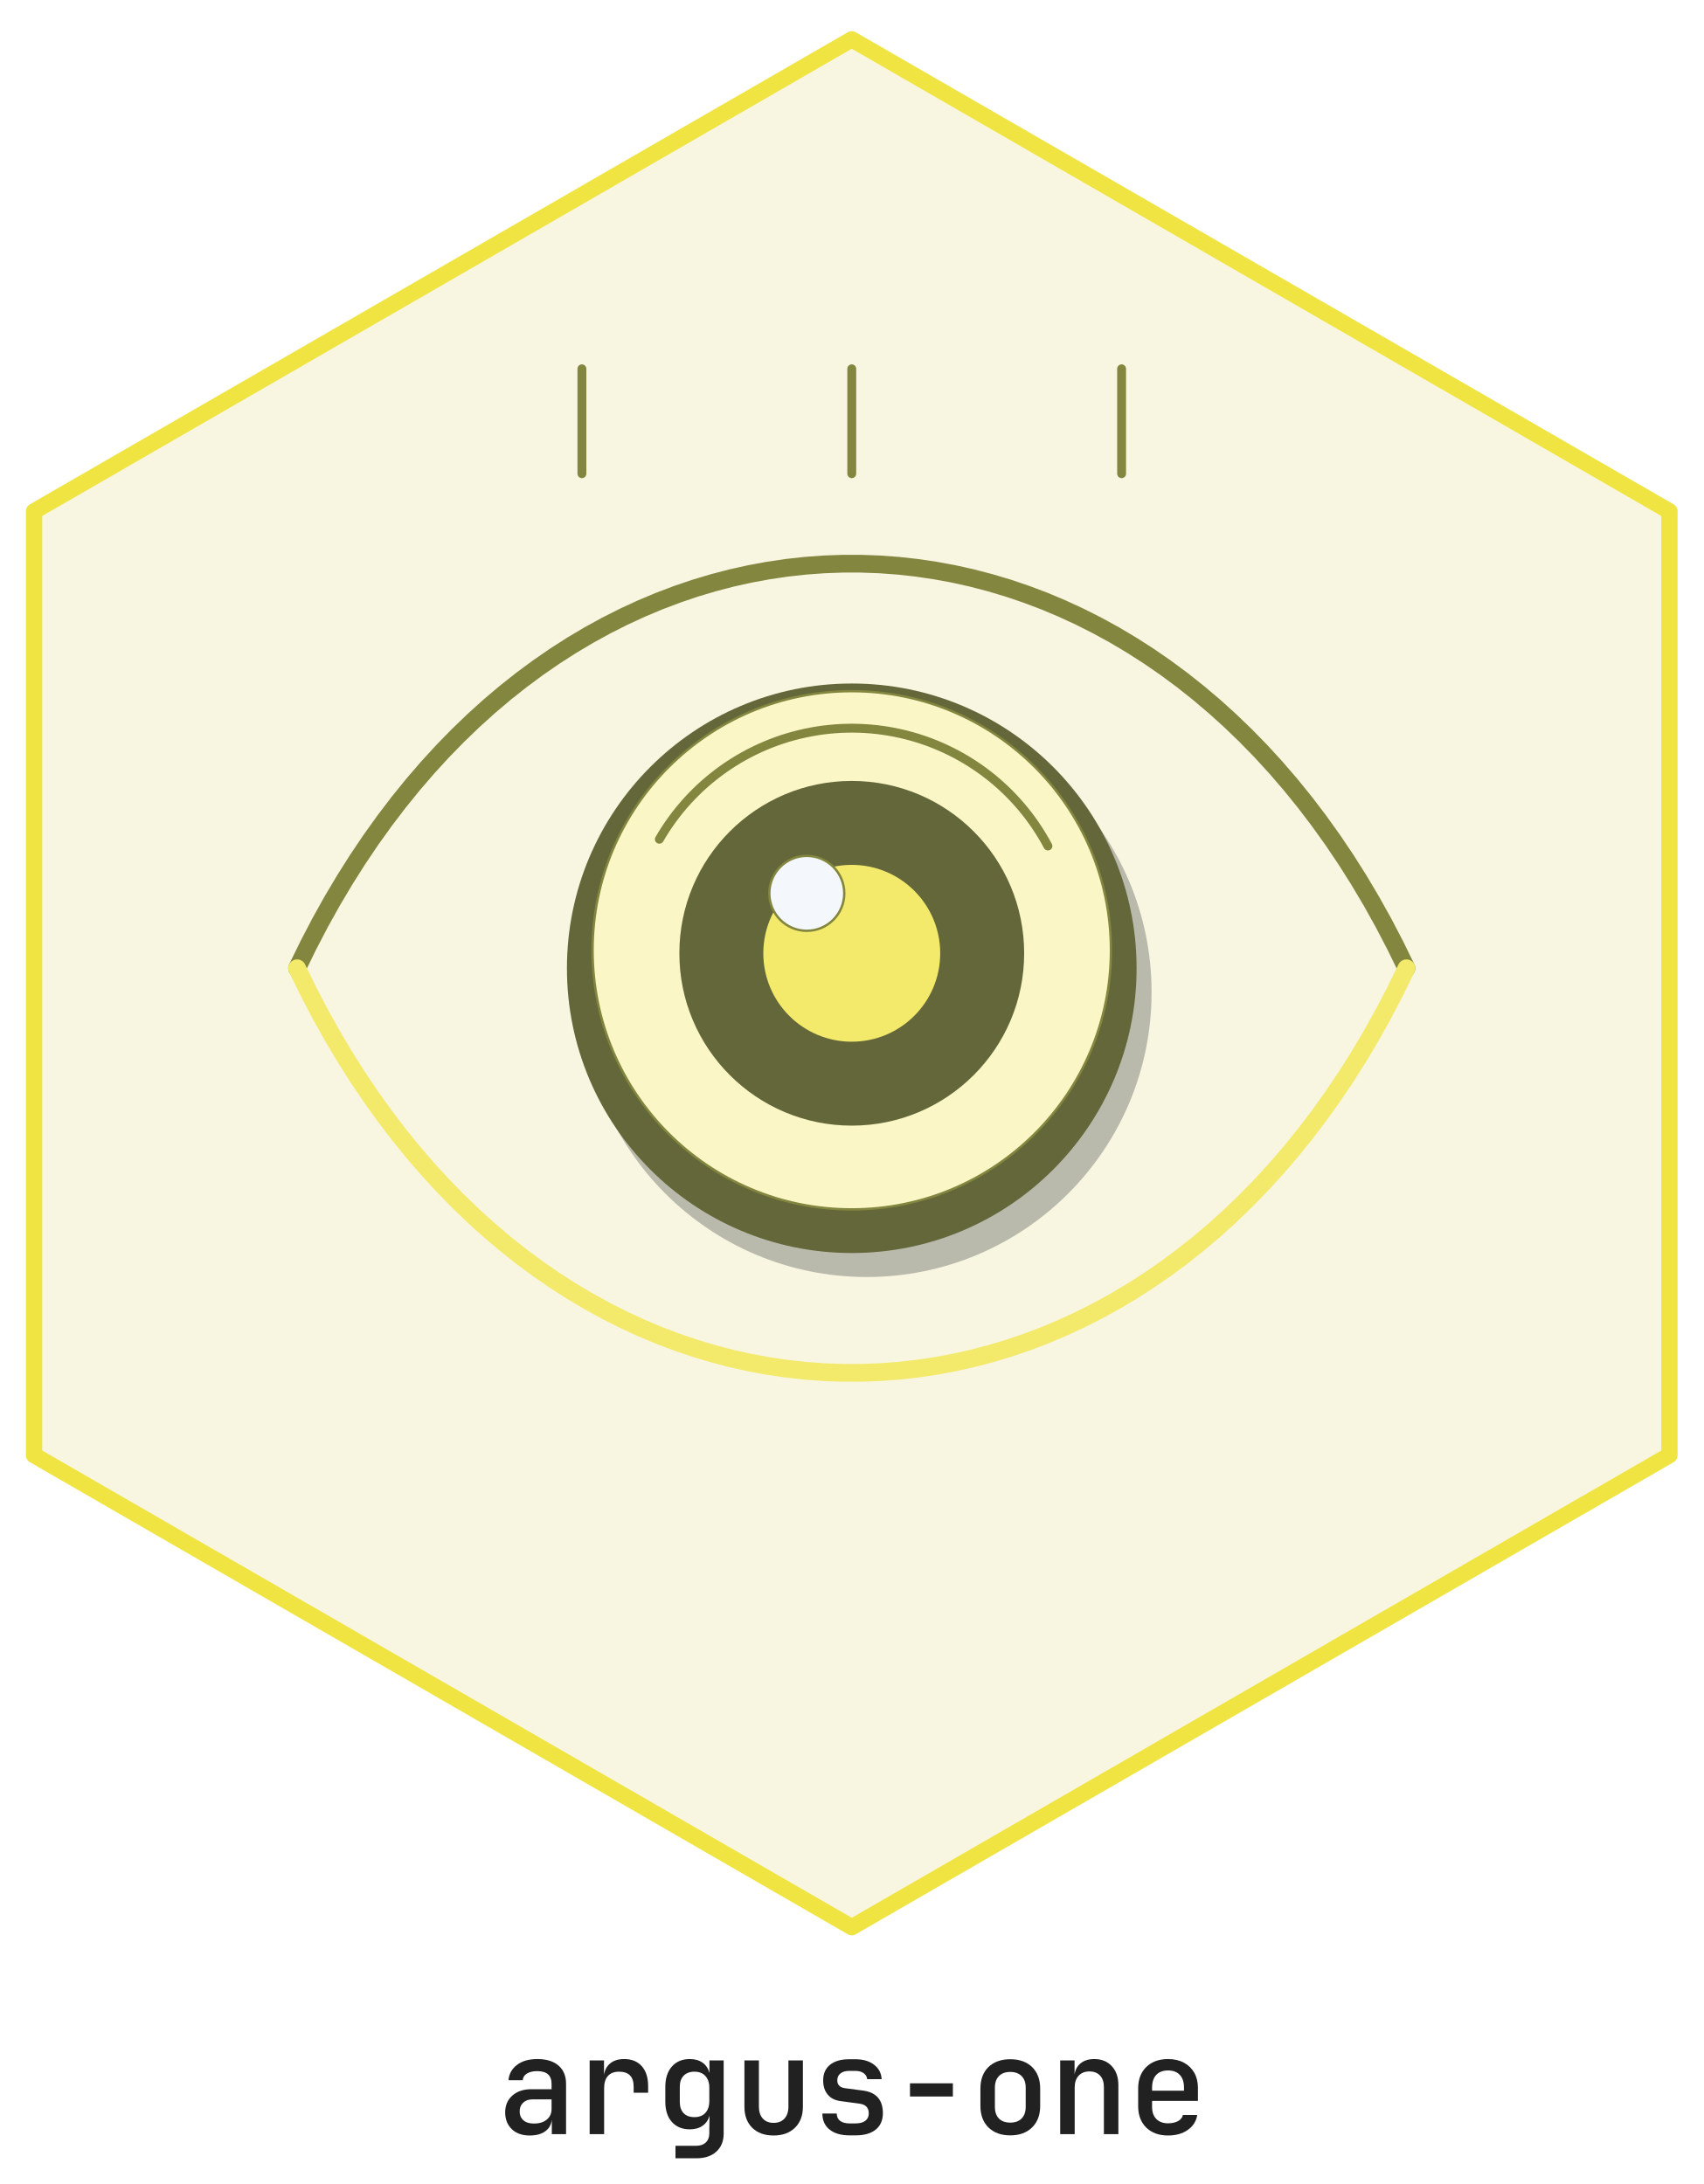
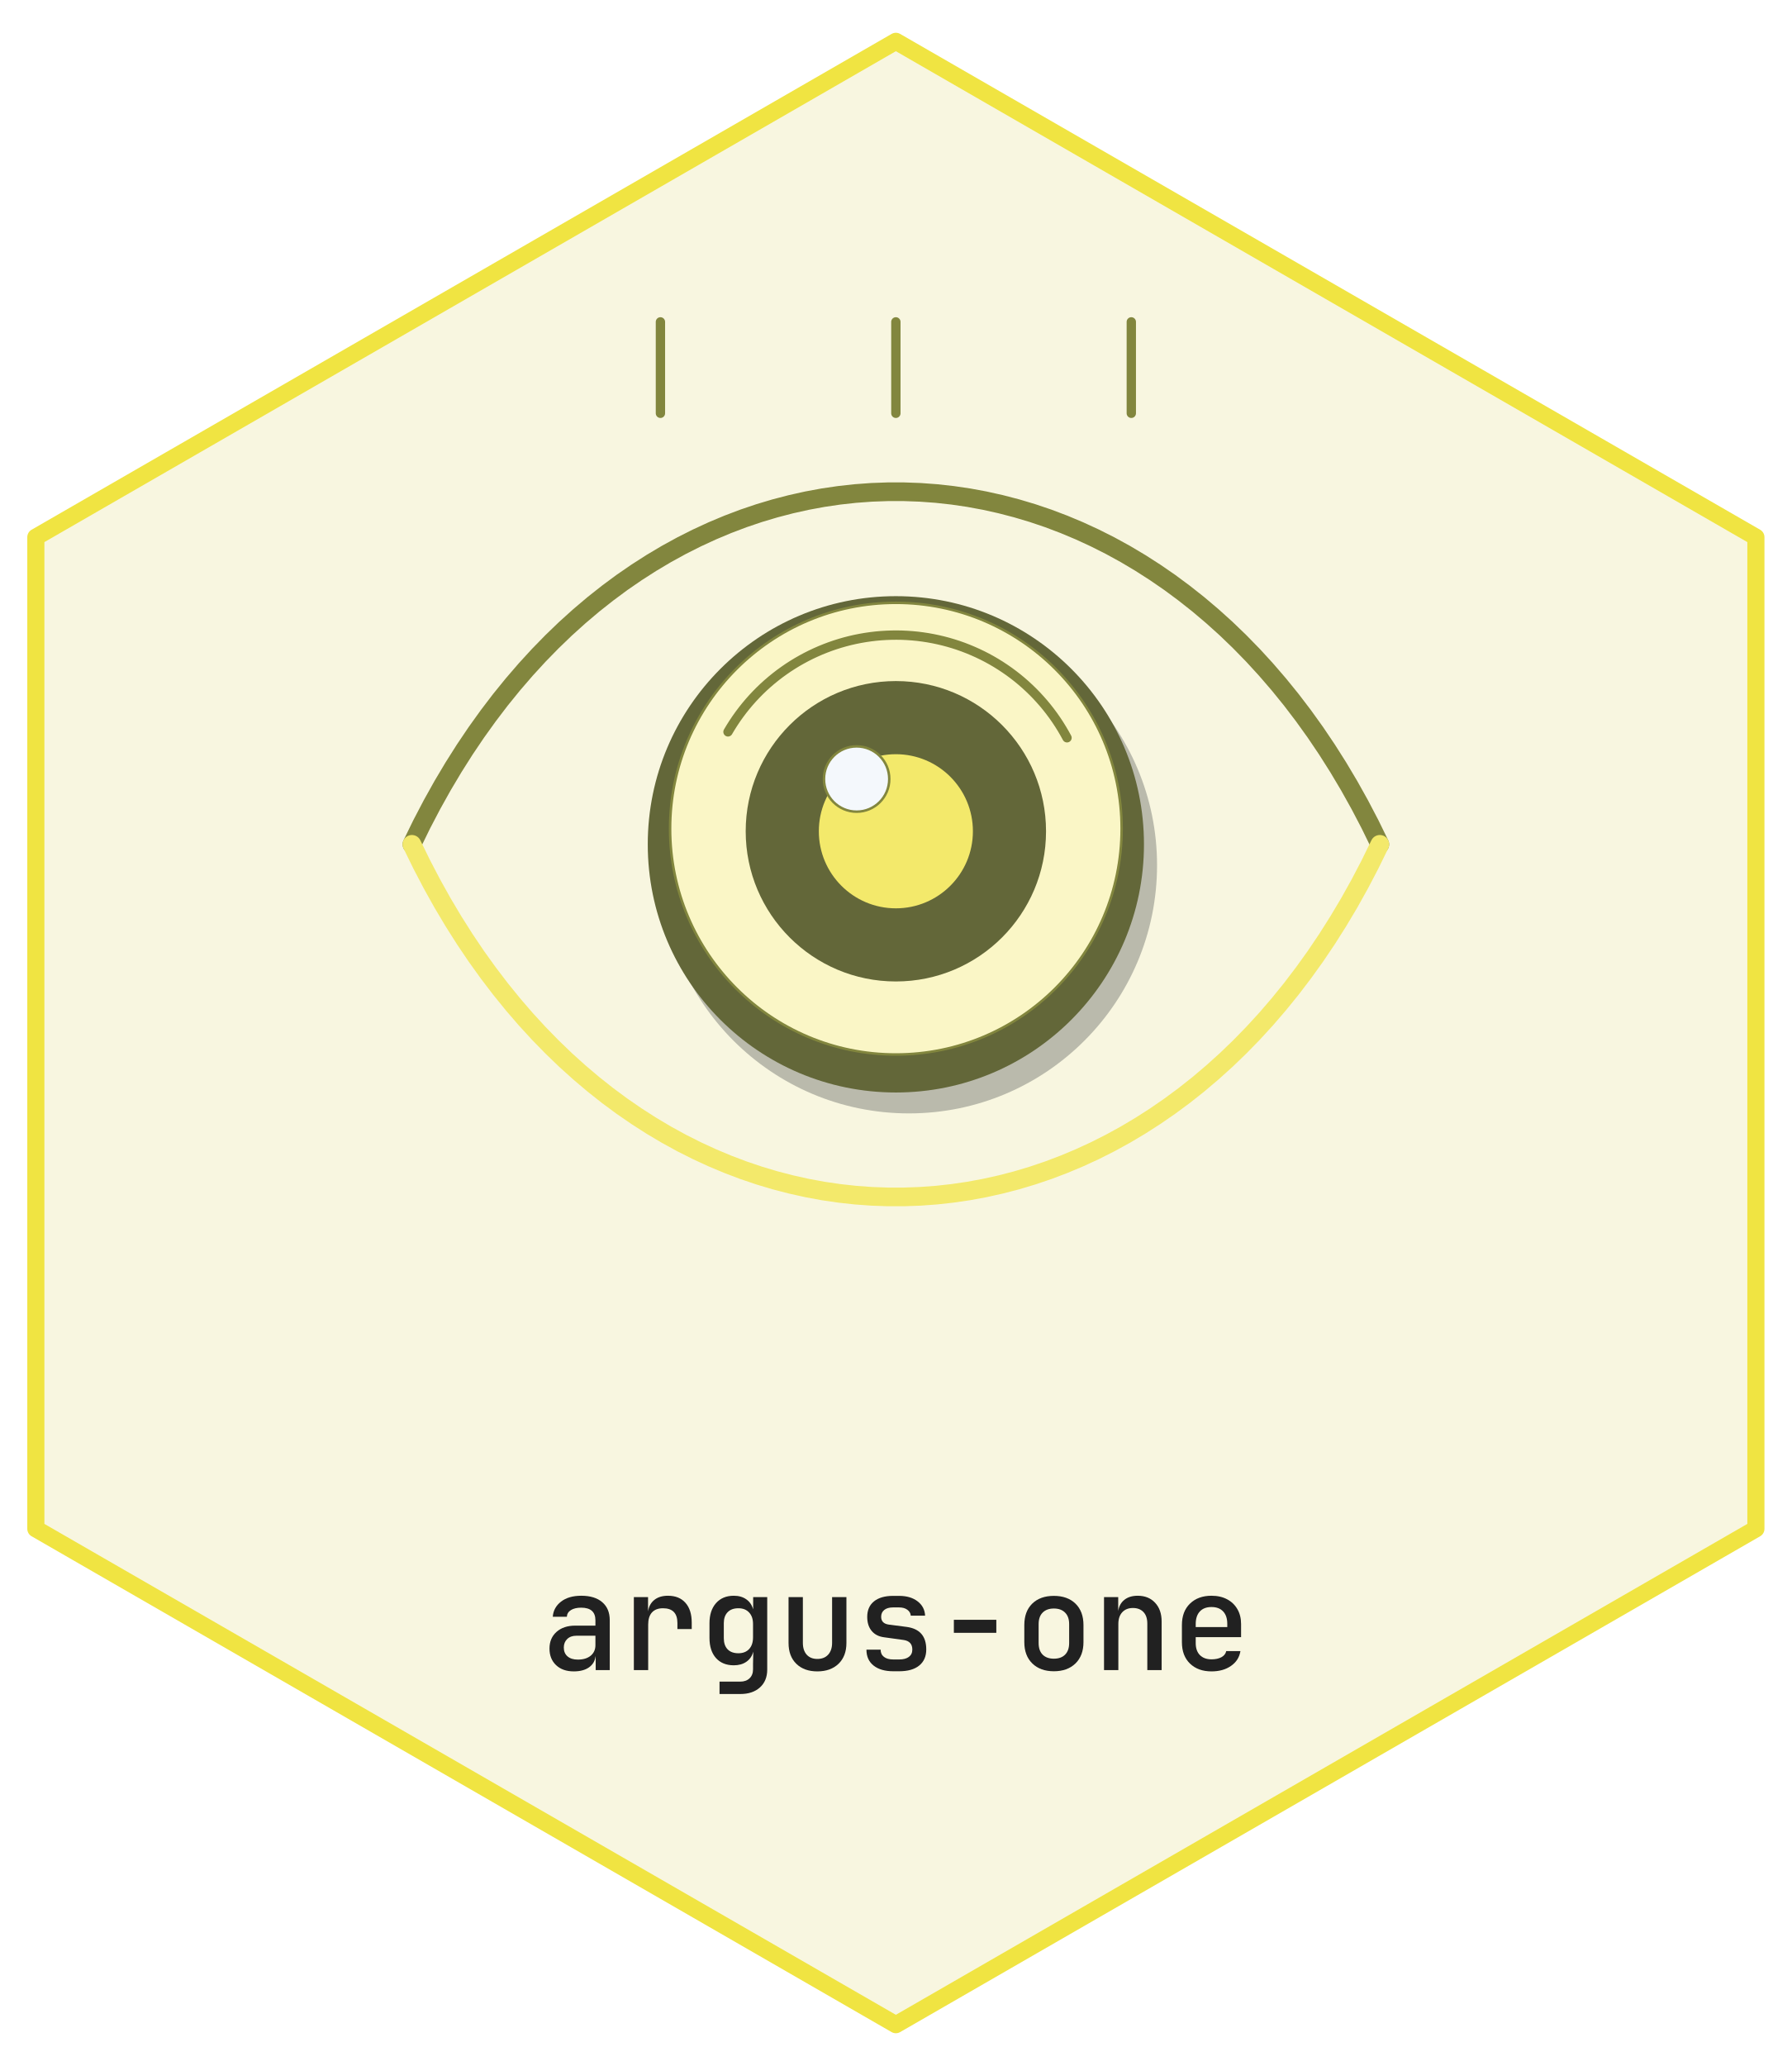
- <svg xmlns="http://www.w3.org/2000/svg" xmlns:xlink="http://www.w3.org/1999/xlink" width="432pt" height="554pt" viewBox="0 0 432 554">
+ <svg xmlns="http://www.w3.org/2000/svg" xmlns:xlink="http://www.w3.org/1999/xlink" width="432pt" height="498pt" viewBox="0 0 432 498">
  <defs>
    <g>
      <g id="glyph-0-0">
-         <path d="M 8.328 0.344 C 6.422 0.344 4.906 -0.191 3.781 -1.266 C 2.664 -2.348 2.109 -3.766 2.109 -5.516 C 2.109 -7.273 2.707 -8.691 3.906 -9.766 C 5.113 -10.848 6.711 -11.391 8.703 -11.391 L 13.875 -11.391 L 13.875 -12.75 C 13.875 -14.906 12.66 -15.984 10.234 -15.984 C 9.148 -15.984 8.273 -15.773 7.609 -15.359 C 6.953 -14.953 6.602 -14.391 6.562 -13.672 L 2.953 -13.672 C 3.066 -15.234 3.77 -16.52 5.062 -17.531 C 6.352 -18.539 8.086 -19.047 10.266 -19.047 C 12.578 -19.047 14.367 -18.492 15.641 -17.391 C 16.91 -16.285 17.547 -14.75 17.547 -12.781 L 17.547 0 L 13.938 0 L 13.938 -3.5 L 13.906 -3.5 C 13.75 -2.301 13.18 -1.359 12.203 -0.672 C 11.234 0.004 9.941 0.344 8.328 0.344 Z M 9.391 -2.688 C 10.766 -2.688 11.852 -3.02 12.656 -3.688 C 13.469 -4.352 13.875 -5.254 13.875 -6.391 L 13.875 -8.812 L 8.969 -8.812 C 8 -8.812 7.223 -8.523 6.641 -7.953 C 6.066 -7.391 5.781 -6.664 5.781 -5.781 C 5.781 -4.832 6.098 -4.078 6.734 -3.516 C 7.367 -2.961 8.254 -2.688 9.391 -2.688 Z M 9.391 -2.688 " />
+         <path d="M 7.844 0.312 C 6.051 0.312 4.625 -0.191 3.562 -1.203 C 2.508 -2.211 1.984 -3.539 1.984 -5.188 C 1.984 -6.852 2.547 -8.191 3.672 -9.203 C 4.805 -10.211 6.312 -10.719 8.188 -10.719 L 13.062 -10.719 L 13.062 -12 C 13.062 -14.031 11.914 -15.047 9.625 -15.047 C 8.602 -15.047 7.781 -14.852 7.156 -14.469 C 6.539 -14.082 6.211 -13.547 6.172 -12.859 L 2.781 -12.859 C 2.883 -14.336 3.547 -15.551 4.766 -16.5 C 5.984 -17.445 7.613 -17.922 9.656 -17.922 C 11.832 -17.922 13.52 -17.398 14.719 -16.359 C 15.914 -15.328 16.516 -13.883 16.516 -12.031 L 16.516 0 L 13.125 0 L 13.125 -3.297 L 13.094 -3.297 C 12.938 -2.16 12.398 -1.273 11.484 -0.641 C 10.566 -0.004 9.352 0.312 7.844 0.312 Z M 8.828 -2.531 C 10.129 -2.531 11.16 -2.844 11.922 -3.469 C 12.68 -4.102 13.062 -4.953 13.062 -6.016 L 13.062 -8.281 L 8.453 -8.281 C 7.535 -8.281 6.801 -8.016 6.25 -7.484 C 5.707 -6.953 5.438 -6.27 5.438 -5.438 C 5.438 -4.539 5.734 -3.832 6.328 -3.312 C 6.93 -2.789 7.766 -2.531 8.828 -2.531 Z M 8.828 -2.531 " />
      </g>
      <g id="glyph-0-1">
-         <path d="M 3.531 0 L 3.531 -18.703 L 7.172 -18.703 L 7.172 -15.031 C 7.359 -16.27 7.891 -17.25 8.766 -17.969 C 9.648 -18.688 10.82 -19.047 12.281 -19.047 C 14.195 -19.047 15.688 -18.441 16.75 -17.234 C 17.82 -16.035 18.359 -14.348 18.359 -12.172 L 18.359 -10.5 L 14.688 -10.5 L 14.688 -12.062 C 14.688 -14.582 13.453 -15.844 10.984 -15.844 C 9.754 -15.844 8.816 -15.484 8.172 -14.766 C 7.523 -14.055 7.203 -13.02 7.203 -11.656 L 7.203 0 Z M 3.531 0 " />
+         <path d="M 3.328 0 L 3.328 -17.594 L 6.75 -17.594 L 6.75 -14.141 C 6.926 -15.316 7.426 -16.238 8.25 -16.906 C 9.082 -17.582 10.18 -17.922 11.547 -17.922 C 13.359 -17.922 14.766 -17.352 15.766 -16.219 C 16.773 -15.094 17.281 -13.504 17.281 -11.453 L 17.281 -9.891 L 13.828 -9.891 L 13.828 -11.359 C 13.828 -13.723 12.664 -14.906 10.344 -14.906 C 9.188 -14.906 8.301 -14.566 7.688 -13.891 C 7.082 -13.223 6.781 -12.25 6.781 -10.969 L 6.781 0 Z M 3.328 0 " />
      </g>
      <g id="glyph-0-2">
-         <path d="M 5.297 6.125 L 5.297 2.953 L 10.578 2.953 C 11.598 2.953 12.398 2.672 12.984 2.109 C 13.578 1.547 13.875 0.773 13.875 -0.203 L 13.875 -1.594 L 13.938 -4.719 C 13.645 -3.613 13.062 -2.754 12.188 -2.141 C 11.312 -1.523 10.227 -1.219 8.938 -1.219 C 7.008 -1.219 5.488 -1.844 4.375 -3.094 C 3.27 -4.344 2.719 -6.055 2.719 -8.234 L 2.719 -12 C 2.719 -14.156 3.27 -15.867 4.375 -17.141 C 5.488 -18.41 7.008 -19.047 8.938 -19.047 C 10.227 -19.047 11.305 -18.738 12.172 -18.125 C 13.035 -17.508 13.613 -16.645 13.906 -15.531 L 13.906 -18.703 L 17.516 -18.703 L 17.516 -0.141 C 17.516 1.785 16.895 3.312 15.656 4.438 C 14.414 5.562 12.734 6.125 10.609 6.125 Z M 10.125 -4.312 C 11.281 -4.312 12.191 -4.664 12.859 -5.375 C 13.535 -6.094 13.875 -7.098 13.875 -8.391 L 13.875 -11.797 C 13.875 -13.066 13.535 -14.055 12.859 -14.766 C 12.191 -15.484 11.281 -15.844 10.125 -15.844 C 8.926 -15.844 8.004 -15.5 7.359 -14.812 C 6.711 -14.133 6.391 -13.207 6.391 -12.031 L 6.391 -8.156 C 6.391 -6.957 6.711 -6.016 7.359 -5.328 C 8.004 -4.648 8.926 -4.312 10.125 -4.312 Z M 10.125 -4.312 " />
+         <path d="M 4.984 5.766 L 4.984 2.781 L 9.953 2.781 C 10.91 2.781 11.664 2.516 12.219 1.984 C 12.781 1.453 13.062 0.727 13.062 -0.188 L 13.062 -1.5 L 13.125 -4.453 C 12.844 -3.398 12.289 -2.586 11.469 -2.016 C 10.645 -1.441 9.629 -1.156 8.422 -1.156 C 6.609 -1.156 5.176 -1.738 4.125 -2.906 C 3.082 -4.082 2.562 -5.695 2.562 -7.75 L 2.562 -11.297 C 2.562 -13.328 3.082 -14.938 4.125 -16.125 C 5.176 -17.32 6.609 -17.922 8.422 -17.922 C 9.629 -17.922 10.641 -17.629 11.453 -17.047 C 12.266 -16.473 12.812 -15.664 13.094 -14.625 L 13.094 -17.594 L 16.484 -17.594 L 16.484 -0.125 C 16.484 1.688 15.898 3.117 14.734 4.172 C 13.566 5.234 11.984 5.766 9.984 5.766 Z M 9.531 -4.062 C 10.625 -4.062 11.484 -4.395 12.109 -5.062 C 12.742 -5.738 13.062 -6.688 13.062 -7.906 L 13.062 -11.109 C 13.062 -12.297 12.742 -13.223 12.109 -13.891 C 11.484 -14.566 10.625 -14.906 9.531 -14.906 C 8.406 -14.906 7.535 -14.582 6.922 -13.938 C 6.316 -13.301 6.016 -12.43 6.016 -11.328 L 6.016 -7.688 C 6.016 -6.551 6.316 -5.66 6.922 -5.016 C 7.535 -4.379 8.406 -4.062 9.531 -4.062 Z M 9.531 -4.062 " />
      </g>
      <g id="glyph-0-3">
-         <path d="M 10.172 0.344 C 7.898 0.344 6.098 -0.305 4.766 -1.609 C 3.441 -2.91 2.781 -4.688 2.781 -6.938 L 2.781 -18.703 L 6.453 -18.703 L 6.453 -6.969 C 6.453 -5.695 6.781 -4.691 7.438 -3.953 C 8.102 -3.223 9.016 -2.859 10.172 -2.859 C 11.348 -2.859 12.27 -3.223 12.938 -3.953 C 13.602 -4.691 13.938 -5.695 13.938 -6.969 L 13.938 -18.703 L 17.609 -18.703 L 17.609 -6.938 C 17.609 -4.688 16.93 -2.91 15.578 -1.609 C 14.234 -0.305 12.43 0.344 10.172 0.344 Z M 10.172 0.344 " />
+         <path d="M 9.562 0.312 C 7.438 0.312 5.75 -0.297 4.5 -1.516 C 3.25 -2.742 2.625 -4.414 2.625 -6.531 L 2.625 -17.594 L 6.078 -17.594 L 6.078 -6.562 C 6.078 -5.363 6.383 -4.414 7 -3.719 C 7.625 -3.031 8.477 -2.688 9.562 -2.688 C 10.676 -2.688 11.547 -3.031 12.172 -3.719 C 12.805 -4.414 13.125 -5.363 13.125 -6.562 L 13.125 -17.594 L 16.578 -17.594 L 16.578 -6.531 C 16.578 -4.414 15.941 -2.742 14.672 -1.516 C 13.398 -0.297 11.695 0.312 9.562 0.312 Z M 9.562 0.312 " />
      </g>
      <g id="glyph-0-4">
-         <path d="M 9.453 0.312 C 7.297 0.312 5.602 -0.176 4.375 -1.156 C 3.156 -2.133 2.547 -3.492 2.547 -5.234 L 6.188 -5.234 C 6.188 -4.441 6.469 -3.82 7.031 -3.375 C 7.602 -2.938 8.41 -2.719 9.453 -2.719 L 10.953 -2.719 C 12.016 -2.719 12.836 -2.938 13.422 -3.375 C 14.016 -3.82 14.312 -4.453 14.312 -5.266 C 14.312 -6.691 13.551 -7.508 12.031 -7.719 L 7.109 -8.391 C 5.723 -8.578 4.648 -9.129 3.891 -10.047 C 3.129 -10.961 2.75 -12.16 2.75 -13.641 C 2.75 -15.336 3.328 -16.656 4.484 -17.594 C 5.641 -18.531 7.273 -19 9.391 -19 L 10.906 -19 C 12.863 -19 14.445 -18.535 15.656 -17.609 C 16.863 -16.68 17.504 -15.457 17.578 -13.938 L 13.906 -13.938 C 13.863 -14.551 13.57 -15.055 13.031 -15.453 C 12.5 -15.848 11.789 -16.047 10.906 -16.047 L 9.391 -16.047 C 8.41 -16.047 7.656 -15.828 7.125 -15.391 C 6.594 -14.961 6.328 -14.391 6.328 -13.672 C 6.328 -12.516 6.973 -11.844 8.266 -11.656 L 12.891 -11.047 C 16.223 -10.598 17.891 -8.68 17.891 -5.297 C 17.891 -3.516 17.285 -2.133 16.078 -1.156 C 14.879 -0.176 13.172 0.312 10.953 0.312 Z M 9.453 0.312 " />
+         <path d="M 8.891 0.281 C 6.867 0.281 5.281 -0.176 4.125 -1.094 C 2.977 -2.008 2.406 -3.285 2.406 -4.922 L 5.828 -4.922 C 5.828 -4.18 6.094 -3.602 6.625 -3.188 C 7.156 -2.77 7.91 -2.562 8.891 -2.562 L 10.297 -2.562 C 11.305 -2.562 12.086 -2.77 12.641 -3.188 C 13.191 -3.602 13.469 -4.191 13.469 -4.953 C 13.469 -6.297 12.754 -7.066 11.328 -7.266 L 6.688 -7.906 C 5.383 -8.07 4.375 -8.586 3.656 -9.453 C 2.945 -10.316 2.594 -11.441 2.594 -12.828 C 2.594 -14.43 3.133 -15.676 4.219 -16.562 C 5.312 -17.445 6.848 -17.891 8.828 -17.891 L 10.266 -17.891 C 12.109 -17.891 13.598 -17.453 14.734 -16.578 C 15.879 -15.703 16.484 -14.551 16.547 -13.125 L 13.094 -13.125 C 13.051 -13.695 12.773 -14.172 12.266 -14.547 C 11.766 -14.922 11.098 -15.109 10.266 -15.109 L 8.828 -15.109 C 7.91 -15.109 7.203 -14.906 6.703 -14.5 C 6.203 -14.094 5.953 -13.547 5.953 -12.859 C 5.953 -11.773 6.562 -11.145 7.781 -10.969 L 12.125 -10.406 C 15.258 -9.977 16.828 -8.172 16.828 -4.984 C 16.828 -3.305 16.258 -2.008 15.125 -1.094 C 14 -0.176 12.391 0.281 10.297 0.281 Z M 8.891 0.281 " />
      </g>
      <g id="glyph-0-5">
-         <path d="M 4.766 -9.547 L 4.766 -12.891 L 15.641 -12.891 L 15.641 -9.547 Z M 4.766 -9.547 " />
+         <path d="M 4.484 -8.984 L 4.484 -12.125 L 14.719 -12.125 L 14.719 -8.984 Z M 4.484 -8.984 " />
      </g>
      <g id="glyph-0-6">
-         <path d="M 10.203 0.312 C 7.891 0.312 6.047 -0.352 4.672 -1.688 C 3.305 -3.031 2.625 -4.859 2.625 -7.172 L 2.625 -11.531 C 2.625 -13.863 3.301 -15.691 4.656 -17.016 C 6.02 -18.336 7.867 -19 10.203 -19 C 12.535 -19 14.379 -18.336 15.734 -17.016 C 17.098 -15.691 17.781 -13.863 17.781 -11.531 L 17.781 -7.172 C 17.781 -4.859 17.094 -3.031 15.719 -1.688 C 14.352 -0.352 12.516 0.312 10.203 0.312 Z M 10.203 -2.922 C 11.422 -2.922 12.375 -3.266 13.062 -3.953 C 13.758 -4.648 14.109 -5.645 14.109 -6.938 L 14.109 -11.766 C 14.109 -13.055 13.758 -14.047 13.062 -14.734 C 12.375 -15.43 11.422 -15.781 10.203 -15.781 C 8.973 -15.781 8.016 -15.43 7.328 -14.734 C 6.641 -14.047 6.297 -13.055 6.297 -11.766 L 6.297 -6.938 C 6.297 -5.645 6.641 -4.648 7.328 -3.953 C 8.016 -3.266 8.973 -2.922 10.203 -2.922 Z M 10.203 -2.922 " />
+         <path d="M 9.594 0.281 C 7.426 0.281 5.695 -0.344 4.406 -1.594 C 3.113 -2.852 2.469 -4.57 2.469 -6.75 L 2.469 -10.844 C 2.469 -13.039 3.102 -14.766 4.375 -16.016 C 5.656 -17.266 7.395 -17.891 9.594 -17.891 C 11.789 -17.891 13.531 -17.266 14.812 -16.016 C 16.094 -14.766 16.734 -13.039 16.734 -10.844 L 16.734 -6.75 C 16.734 -4.57 16.086 -2.852 14.797 -1.594 C 13.504 -0.344 11.77 0.281 9.594 0.281 Z M 9.594 -2.75 C 10.75 -2.75 11.648 -3.07 12.297 -3.719 C 12.953 -4.375 13.281 -5.312 13.281 -6.531 L 13.281 -11.078 C 13.281 -12.285 12.953 -13.211 12.297 -13.859 C 11.648 -14.516 10.75 -14.844 9.594 -14.844 C 8.445 -14.844 7.547 -14.516 6.891 -13.859 C 6.242 -13.211 5.922 -12.285 5.922 -11.078 L 5.922 -6.531 C 5.922 -5.312 6.242 -4.375 6.891 -3.719 C 7.547 -3.07 8.445 -2.75 9.594 -2.75 Z M 9.594 -2.75 " />
      </g>
      <g id="glyph-0-7">
-         <path d="M 2.859 0 L 2.859 -18.703 L 6.5 -18.703 L 6.5 -15.125 C 6.676 -16.352 7.203 -17.312 8.078 -18 C 8.953 -18.695 10.086 -19.047 11.484 -19.047 C 13.348 -19.047 14.832 -18.445 15.938 -17.25 C 17.051 -16.062 17.609 -14.457 17.609 -12.438 L 17.609 0 L 13.938 0 L 13.938 -11.906 C 13.938 -13.195 13.609 -14.188 12.953 -14.875 C 12.297 -15.562 11.398 -15.906 10.266 -15.906 C 9.109 -15.906 8.195 -15.539 7.531 -14.812 C 6.863 -14.094 6.531 -13.086 6.531 -11.797 L 6.531 0 Z M 2.859 0 " />
+         <path d="M 2.688 0 L 2.688 -17.594 L 6.109 -17.594 L 6.109 -14.234 C 6.285 -15.391 6.781 -16.289 7.594 -16.938 C 8.414 -17.594 9.488 -17.922 10.812 -17.922 C 12.562 -17.922 13.957 -17.359 15 -16.234 C 16.051 -15.117 16.578 -13.613 16.578 -11.719 L 16.578 0 L 13.125 0 L 13.125 -11.203 C 13.125 -12.422 12.812 -13.352 12.188 -14 C 11.57 -14.645 10.727 -14.969 9.656 -14.969 C 8.57 -14.969 7.711 -14.625 7.078 -13.938 C 6.453 -13.258 6.141 -12.316 6.141 -11.109 L 6.141 0 Z M 2.688 0 " />
      </g>
      <g id="glyph-0-8">
-         <path d="M 10.203 0.344 C 7.91 0.344 6.07 -0.32 4.688 -1.656 C 3.312 -3 2.625 -4.828 2.625 -7.141 L 2.625 -11.562 C 2.625 -13.875 3.312 -15.695 4.688 -17.031 C 6.07 -18.375 7.91 -19.047 10.203 -19.047 C 11.742 -19.047 13.078 -18.742 14.203 -18.141 C 15.336 -17.535 16.219 -16.688 16.844 -15.594 C 17.469 -14.508 17.781 -13.242 17.781 -11.797 L 17.781 -8.438 L 6.156 -8.438 L 6.156 -6.906 C 6.156 -5.594 6.516 -4.57 7.234 -3.844 C 7.961 -3.113 8.953 -2.75 10.203 -2.75 C 11.223 -2.75 12.07 -2.938 12.75 -3.312 C 13.426 -3.688 13.832 -4.203 13.969 -4.859 L 17.609 -4.859 C 17.359 -3.273 16.555 -2.008 15.203 -1.062 C 13.859 -0.125 12.191 0.344 10.203 0.344 Z M 6.156 -11.797 L 6.156 -11.016 L 14.25 -11.016 L 14.25 -11.828 C 14.25 -13.211 13.895 -14.281 13.188 -15.031 C 12.488 -15.781 11.492 -16.156 10.203 -16.156 C 8.91 -16.156 7.91 -15.773 7.203 -15.016 C 6.504 -14.254 6.156 -13.18 6.156 -11.797 Z M 6.156 -11.797 " />
+         <path d="M 9.594 0.312 C 7.445 0.312 5.723 -0.312 4.422 -1.562 C 3.117 -2.82 2.469 -4.539 2.469 -6.719 L 2.469 -10.875 C 2.469 -13.051 3.117 -14.77 4.422 -16.031 C 5.723 -17.289 7.445 -17.922 9.594 -17.922 C 11.051 -17.922 12.312 -17.633 13.375 -17.062 C 14.438 -16.5 15.258 -15.707 15.844 -14.688 C 16.438 -13.664 16.734 -12.473 16.734 -11.109 L 16.734 -7.938 L 5.797 -7.938 L 5.797 -6.5 C 5.797 -5.258 6.133 -4.297 6.812 -3.609 C 7.5 -2.93 8.426 -2.594 9.594 -2.594 C 10.562 -2.594 11.363 -2.766 12 -3.109 C 12.633 -3.461 13.02 -3.953 13.156 -4.578 L 16.578 -4.578 C 16.336 -3.086 15.582 -1.898 14.312 -1.016 C 13.051 -0.129 11.477 0.312 9.594 0.312 Z M 5.797 -11.109 L 5.797 -10.375 L 13.406 -10.375 L 13.406 -11.141 C 13.406 -12.441 13.07 -13.441 12.406 -14.141 C 11.75 -14.848 10.812 -15.203 9.594 -15.203 C 8.383 -15.203 7.445 -14.844 6.781 -14.125 C 6.125 -13.414 5.797 -12.41 5.797 -11.109 Z M 5.797 -11.109 " />
      </g>
    </g>
  </defs>
-   <path fill-rule="nonzero" fill="rgb(97.255%, 96.471%, 87.843%)" fill-opacity="1" stroke-width="4.125" stroke-linecap="round" stroke-linejoin="round" stroke="rgb(94.118%, 89.412%, 25.882%)" stroke-opacity="1" stroke-miterlimit="10" d="M 216 9.977 L 423.359 129.695 L 423.359 369.133 L 216 488.855 L 8.641 369.133 L 8.641 129.695 Z M 216 9.977 " />
-   <path fill="none" stroke-width="4.5" stroke-linecap="round" stroke-linejoin="round" stroke="rgb(50.98%, 52.549%, 24.314%)" stroke-opacity="1" stroke-miterlimit="10" d="M 75.34 245.613 L 78.207 239.75 L 81.176 234.059 L 84.25 228.539 L 87.43 223.191 L 90.699 218.02 L 94.07 213.016 L 97.527 208.188 L 101.074 203.531 L 104.703 199.047 L 108.418 194.734 L 112.207 190.594 L 116.074 186.629 L 120.012 182.832 L 124.016 179.211 L 128.09 175.762 L 132.223 172.484 L 136.418 169.379 L 140.664 166.449 L 144.969 163.688 L 149.316 161.102 L 153.715 158.688 L 158.156 156.445 L 162.637 154.375 L 167.152 152.477 L 171.703 150.754 L 176.285 149.199 L 180.895 147.82 L 185.527 146.613 L 190.18 145.578 L 194.852 144.719 L 199.535 144.027 L 204.23 143.508 L 208.938 143.164 L 213.645 142.992 L 218.355 142.992 L 223.062 143.164 L 227.77 143.508 L 232.465 144.027 L 237.148 144.719 L 241.82 145.578 L 246.473 146.613 L 251.105 147.82 L 255.715 149.199 L 260.297 150.754 L 264.848 152.477 L 269.363 154.375 L 273.844 156.445 L 278.285 158.688 L 282.684 161.102 L 287.031 163.688 L 291.336 166.449 L 295.582 169.379 L 299.777 172.484 L 303.91 175.762 L 307.984 179.211 L 311.988 182.832 L 315.926 186.629 L 319.793 190.594 L 323.582 194.734 L 327.297 199.047 L 330.926 203.531 L 334.473 208.188 L 337.93 213.016 L 341.301 218.02 L 344.57 223.191 L 347.75 228.539 L 350.824 234.059 L 353.793 239.75 L 356.66 245.613 " />
-   <path fill="none" stroke-width="4.5" stroke-linecap="round" stroke-linejoin="round" stroke="rgb(95.294%, 91.373%, 41.961%)" stroke-opacity="1" stroke-miterlimit="10" d="M 75.34 245.613 L 78.207 251.477 L 81.176 257.168 L 84.25 262.688 L 87.43 268.035 L 90.699 273.211 L 94.07 278.211 L 97.527 283.039 L 101.074 287.695 L 104.703 292.18 L 108.418 296.492 L 112.207 300.633 L 116.074 304.598 L 120.012 308.395 L 124.016 312.016 L 128.09 315.465 L 132.223 318.742 L 136.418 321.848 L 140.664 324.777 L 144.969 327.539 L 149.316 330.125 L 153.715 332.539 L 158.156 334.781 L 162.637 336.852 L 167.152 338.75 L 171.703 340.473 L 176.285 342.027 L 180.895 343.406 L 185.527 344.613 L 190.18 345.648 L 194.852 346.512 L 199.535 347.199 L 204.23 347.719 L 208.938 348.062 L 213.645 348.234 L 218.355 348.234 L 223.062 348.062 L 227.77 347.719 L 232.465 347.199 L 237.148 346.512 L 241.82 345.648 L 246.473 344.613 L 251.105 343.406 L 255.715 342.027 L 260.297 340.473 L 264.848 338.75 L 269.363 336.852 L 273.844 334.781 L 278.285 332.539 L 282.684 330.125 L 287.031 327.539 L 291.336 324.777 L 295.582 321.848 L 299.777 318.742 L 303.91 315.465 L 307.984 312.016 L 311.988 308.395 L 315.926 304.598 L 319.793 300.633 L 323.582 296.492 L 327.297 292.18 L 330.926 287.695 L 334.473 283.039 L 337.93 278.211 L 341.301 273.211 L 344.57 268.035 L 347.75 262.688 L 350.824 257.168 L 353.793 251.477 L 356.66 245.613 " />
-   <path fill-rule="nonzero" fill="rgb(1.176%, 3.922%, 7.059%)" fill-opacity="0.251" d="M 292.031 251.695 C 292.031 291.59 259.691 323.926 219.801 323.926 C 179.91 323.926 147.57 291.59 147.57 251.695 C 147.57 211.805 179.91 179.465 219.801 179.465 C 259.691 179.465 292.031 211.805 292.031 251.695 " />
-   <path fill-rule="nonzero" fill="rgb(38.824%, 40.392%, 22.353%)" fill-opacity="1" d="M 288.23 245.613 C 288.23 285.504 255.891 317.844 216 317.844 C 176.109 317.844 143.77 285.504 143.77 245.613 C 143.77 205.723 176.109 173.383 216 173.383 C 255.891 173.383 288.23 205.723 288.23 245.613 " />
-   <path fill-rule="nonzero" fill="rgb(98.039%, 96.471%, 77.647%)" fill-opacity="1" stroke-width="0.6" stroke-linecap="round" stroke-linejoin="round" stroke="rgb(50.98%, 52.549%, 24.314%)" stroke-opacity="1" stroke-miterlimit="10" d="M 281.73 241.051 C 281.73 277.352 252.301 306.781 216 306.781 C 179.699 306.781 150.27 277.352 150.27 241.051 C 150.27 204.75 179.699 175.32 216 175.32 C 252.301 175.32 281.73 204.75 281.73 241.051 " />
-   <path fill="none" stroke-width="2.25" stroke-linecap="round" stroke-linejoin="round" stroke="rgb(50.98%, 52.549%, 24.314%)" stroke-opacity="1" stroke-miterlimit="10" d="M 265.746 214.602 L 265.016 213.27 L 264.246 211.961 L 263.445 210.672 L 262.609 209.402 L 261.738 208.156 L 260.836 206.938 L 259.902 205.742 L 258.934 204.57 L 257.934 203.426 L 256.906 202.312 L 255.848 201.223 L 254.758 200.164 L 253.645 199.133 L 252.5 198.133 L 251.328 197.164 L 250.133 196.23 L 248.914 195.324 L 247.668 194.457 L 246.402 193.621 L 245.113 192.816 L 243.801 192.051 L 242.473 191.32 L 241.121 190.625 L 239.754 189.965 L 238.367 189.344 L 236.965 188.758 L 235.551 188.211 L 234.117 187.703 L 232.676 187.234 L 231.219 186.805 L 229.75 186.414 L 228.273 186.066 L 226.785 185.754 L 225.293 185.484 L 223.793 185.254 L 222.285 185.062 L 220.773 184.914 L 219.258 184.805 L 217.742 184.738 L 216.223 184.711 L 214.707 184.727 L 213.188 184.781 L 211.672 184.879 L 210.16 185.016 L 208.652 185.191 L 207.148 185.41 L 205.652 185.672 L 204.164 185.969 L 202.684 186.309 L 201.215 186.688 L 199.754 187.105 L 198.305 187.562 L 196.871 188.059 L 195.449 188.594 L 194.043 189.168 L 192.652 189.777 L 191.281 190.426 L 189.926 191.109 L 188.59 191.832 L 187.273 192.586 L 185.977 193.379 L 184.703 194.207 L 183.449 195.066 L 182.223 195.961 L 181.02 196.887 L 179.844 197.844 L 178.691 198.836 L 177.566 199.855 L 176.473 200.906 L 175.402 201.988 L 174.367 203.094 L 173.359 204.23 L 172.379 205.395 L 171.438 206.582 L 170.523 207.797 L 169.645 209.031 L 168.797 210.293 L 167.984 211.578 L 167.207 212.883 " />
-   <path fill-rule="nonzero" fill="rgb(38.824%, 40.392%, 22.353%)" fill-opacity="1" d="M 259.719 241.812 C 259.719 265.957 240.145 285.531 216 285.531 C 191.855 285.531 172.281 265.957 172.281 241.812 C 172.281 217.668 191.855 198.094 216 198.094 C 240.145 198.094 259.719 217.668 259.719 241.812 " />
-   <path fill-rule="nonzero" fill="rgb(95.294%, 91.373%, 41.961%)" fill-opacity="1" d="M 238.43 241.812 C 238.43 254.199 228.387 264.242 216 264.242 C 203.613 264.242 193.57 254.199 193.57 241.812 C 193.57 229.426 203.613 219.383 216 219.383 C 228.387 219.383 238.43 229.426 238.43 241.812 " />
-   <path fill-rule="nonzero" fill="rgb(95.686%, 97.255%, 98.824%)" fill-opacity="1" stroke-width="0.6" stroke-linecap="round" stroke-linejoin="round" stroke="rgb(50.98%, 52.549%, 24.314%)" stroke-opacity="1" stroke-miterlimit="10" d="M 214.098 226.605 C 214.098 231.855 209.844 236.109 204.594 236.109 C 199.348 236.109 195.09 231.855 195.09 226.605 C 195.09 221.355 199.348 217.102 204.594 217.102 C 209.844 217.102 214.098 221.355 214.098 226.605 " />
-   <path fill="none" stroke-width="2.25" stroke-linecap="round" stroke-linejoin="round" stroke="rgb(50.98%, 52.549%, 24.314%)" stroke-opacity="1" stroke-miterlimit="10" d="M 147.57 120.16 L 147.57 93.551 " />
-   <path fill="none" stroke-width="2.25" stroke-linecap="round" stroke-linejoin="round" stroke="rgb(50.98%, 52.549%, 24.314%)" stroke-opacity="1" stroke-miterlimit="10" d="M 216 120.16 L 216 93.551 " />
-   <path fill="none" stroke-width="2.25" stroke-linecap="round" stroke-linejoin="round" stroke="rgb(50.98%, 52.549%, 24.314%)" stroke-opacity="1" stroke-miterlimit="10" d="M 284.43 120.16 L 284.43 93.551 " />
+   <path fill-rule="nonzero" fill="rgb(97.255%, 96.471%, 87.843%)" fill-opacity="1" stroke-width="4.125" stroke-linecap="round" stroke-linejoin="round" stroke="rgb(94.118%, 89.412%, 25.882%)" stroke-opacity="1" stroke-miterlimit="10" d="M 216 9.961 L 423.359 129.48 L 423.359 368.52 L 216 488.039 L 8.641 368.52 L 8.641 129.48 Z M 216 9.961 " />
+   <path fill="none" stroke-width="4.5" stroke-linecap="round" stroke-linejoin="round" stroke="rgb(50.98%, 52.549%, 24.314%)" stroke-opacity="1" stroke-miterlimit="10" d="M 99.316 203.523 L 101.691 198.664 L 104.156 193.953 L 106.707 189.383 L 109.344 184.953 L 112.059 180.668 L 114.852 176.527 L 117.723 172.527 L 120.664 168.668 L 123.676 164.957 L 126.754 161.387 L 129.898 157.957 L 133.105 154.672 L 136.371 151.527 L 139.695 148.531 L 143.074 145.672 L 146.504 142.961 L 149.98 140.387 L 153.508 137.961 L 157.074 135.676 L 160.684 133.531 L 164.332 131.531 L 168.016 129.676 L 171.734 127.961 L 175.48 126.391 L 179.254 124.961 L 183.055 123.676 L 186.879 122.535 L 190.723 121.535 L 194.582 120.676 L 198.457 119.961 L 202.344 119.391 L 206.238 118.961 L 210.141 118.676 L 214.047 118.535 L 217.953 118.535 L 221.859 118.676 L 225.762 118.961 L 229.656 119.391 L 233.543 119.961 L 237.418 120.676 L 241.277 121.535 L 245.121 122.535 L 248.945 123.676 L 252.746 124.961 L 256.52 126.391 L 260.266 127.961 L 263.984 129.676 L 267.668 131.531 L 271.316 133.531 L 274.926 135.676 L 278.492 137.961 L 282.02 140.387 L 285.496 142.961 L 288.926 145.672 L 292.305 148.531 L 295.629 151.527 L 298.895 154.672 L 302.102 157.957 L 305.246 161.387 L 308.324 164.957 L 311.336 168.668 L 314.277 172.527 L 317.148 176.527 L 319.941 180.668 L 322.656 184.953 L 325.293 189.383 L 327.844 193.953 L 330.309 198.664 L 332.684 203.523 " />
+   <path fill="none" stroke-width="4.5" stroke-linecap="round" stroke-linejoin="round" stroke="rgb(95.294%, 91.373%, 41.961%)" stroke-opacity="1" stroke-miterlimit="10" d="M 99.316 203.523 L 101.691 208.379 L 104.156 213.09 L 106.707 217.664 L 109.344 222.09 L 112.059 226.375 L 114.852 230.52 L 117.723 234.516 L 120.664 238.375 L 123.676 242.086 L 126.754 245.66 L 129.898 249.086 L 133.105 252.371 L 136.371 255.516 L 139.695 258.512 L 143.074 261.371 L 146.504 264.086 L 149.98 266.656 L 153.508 269.082 L 157.074 271.367 L 160.684 273.512 L 164.332 275.512 L 168.016 277.367 L 171.734 279.082 L 175.48 280.652 L 179.254 282.082 L 183.055 283.367 L 186.879 284.512 L 190.723 285.508 L 194.582 286.367 L 198.457 287.082 L 202.344 287.652 L 206.238 288.082 L 210.141 288.367 L 214.047 288.508 L 217.953 288.508 L 221.859 288.367 L 225.762 288.082 L 229.656 287.652 L 233.543 287.082 L 237.418 286.367 L 241.277 285.508 L 245.121 284.512 L 248.945 283.367 L 252.746 282.082 L 256.52 280.652 L 260.266 279.082 L 263.984 277.367 L 267.668 275.512 L 271.316 273.512 L 274.926 271.367 L 278.492 269.082 L 282.02 266.656 L 285.496 264.086 L 288.926 261.371 L 292.305 258.512 L 295.629 255.516 L 298.895 252.371 L 302.102 249.086 L 305.246 245.66 L 308.324 242.086 L 311.336 238.375 L 314.277 234.516 L 317.148 230.52 L 319.941 226.375 L 322.656 222.09 L 325.293 217.664 L 327.844 213.09 L 330.309 208.379 L 332.684 203.523 " />
+   <path fill-rule="nonzero" fill="rgb(1.176%, 3.922%, 7.059%)" fill-opacity="0.251" d="M 278.973 208.559 C 278.973 241.598 252.191 268.379 219.152 268.379 C 186.117 268.379 159.336 241.598 159.336 208.559 C 159.336 175.523 186.117 148.742 219.152 148.742 C 252.191 148.742 278.973 175.523 278.973 208.559 " />
+   <path fill-rule="nonzero" fill="rgb(38.824%, 40.392%, 22.353%)" fill-opacity="1" d="M 275.82 203.523 C 275.82 236.559 249.035 263.34 216 263.34 C 182.965 263.34 156.18 236.559 156.18 203.523 C 156.18 170.484 182.965 143.703 216 143.703 C 249.035 143.703 275.82 170.484 275.82 203.523 " />
+   <path fill-rule="nonzero" fill="rgb(98.039%, 96.471%, 77.647%)" fill-opacity="1" stroke-width="0.6" stroke-linecap="round" stroke-linejoin="round" stroke="rgb(50.98%, 52.549%, 24.314%)" stroke-opacity="1" stroke-miterlimit="10" d="M 270.434 199.742 C 270.434 229.809 246.062 254.18 216 254.18 C 185.938 254.18 161.566 229.809 161.566 199.742 C 161.566 169.68 185.938 145.309 216 145.309 C 246.062 145.309 270.434 169.68 270.434 199.742 " />
+   <path fill="none" stroke-width="2.25" stroke-linecap="round" stroke-linejoin="round" stroke="rgb(50.98%, 52.549%, 24.314%)" stroke-opacity="1" stroke-miterlimit="10" d="M 257.266 177.84 L 256.66 176.738 L 256.023 175.652 L 255.359 174.582 L 254.664 173.531 L 253.945 172.504 L 253.195 171.492 L 252.418 170.5 L 251.617 169.531 L 250.785 168.586 L 249.934 167.66 L 249.055 166.758 L 248.152 165.883 L 247.227 165.027 L 246.277 164.199 L 245.309 163.398 L 244.316 162.625 L 243.305 161.875 L 242.27 161.156 L 241.219 160.461 L 240.152 159.797 L 239.062 159.16 L 237.961 158.555 L 236.84 157.98 L 235.703 157.434 L 234.555 156.922 L 233.395 156.438 L 232.219 155.984 L 231.031 155.562 L 229.832 155.176 L 228.625 154.82 L 227.406 154.496 L 226.18 154.207 L 224.949 153.949 L 223.707 153.723 L 222.465 153.535 L 221.215 153.375 L 219.961 153.254 L 218.703 153.164 L 217.445 153.105 L 216.188 153.086 L 214.926 153.098 L 213.668 153.145 L 212.41 153.223 L 211.156 153.336 L 209.906 153.484 L 208.66 153.664 L 207.418 153.879 L 206.184 154.125 L 204.953 154.406 L 203.734 154.719 L 202.523 155.066 L 201.32 155.445 L 200.133 155.855 L 198.953 156.301 L 197.785 156.773 L 196.633 157.281 L 195.492 157.816 L 194.371 158.383 L 193.262 158.98 L 192.168 159.605 L 191.094 160.262 L 190.035 160.945 L 189 161.66 L 187.98 162.398 L 186.984 163.168 L 186.008 163.961 L 185.051 164.781 L 184.117 165.625 L 183.207 166.496 L 182.324 167.391 L 181.461 168.309 L 180.625 169.25 L 179.816 170.211 L 179.031 171.195 L 178.273 172.203 L 177.543 173.227 L 176.844 174.27 L 176.168 175.332 L 175.523 176.414 " />
+   <path fill-rule="nonzero" fill="rgb(38.824%, 40.392%, 22.353%)" fill-opacity="1" d="M 252.207 200.375 C 252.207 220.371 235.996 236.578 216 236.578 C 196.004 236.578 179.793 220.371 179.793 200.375 C 179.793 180.379 196.004 164.168 216 164.168 C 235.996 164.168 252.207 180.379 252.207 200.375 " />
+   <path fill-rule="nonzero" fill="rgb(95.294%, 91.373%, 41.961%)" fill-opacity="1" d="M 234.574 200.375 C 234.574 210.633 226.258 218.949 216 218.949 C 205.742 218.949 197.426 210.633 197.426 200.375 C 197.426 190.113 205.742 181.797 216 181.797 C 226.258 181.797 234.574 190.113 234.574 200.375 " />
+   <path fill-rule="nonzero" fill="rgb(95.686%, 97.255%, 98.824%)" fill-opacity="1" stroke-width="0.6" stroke-linecap="round" stroke-linejoin="round" stroke="rgb(50.98%, 52.549%, 24.314%)" stroke-opacity="1" stroke-miterlimit="10" d="M 214.41 187.781 C 214.41 192.125 210.887 195.652 206.539 195.652 C 202.191 195.652 198.668 192.125 198.668 187.781 C 198.668 183.434 202.191 179.91 206.539 179.91 C 210.887 179.91 214.41 183.434 214.41 187.781 " />
+   <path fill="none" stroke-width="2.25" stroke-linecap="round" stroke-linejoin="round" stroke="rgb(50.98%, 52.549%, 24.314%)" stroke-opacity="1" stroke-miterlimit="10" d="M 159.234 99.625 L 159.234 77.586 " />
+   <path fill="none" stroke-width="2.25" stroke-linecap="round" stroke-linejoin="round" stroke="rgb(50.98%, 52.549%, 24.314%)" stroke-opacity="1" stroke-miterlimit="10" d="M 216 99.625 L 216 77.586 " />
+   <path fill="none" stroke-width="2.25" stroke-linecap="round" stroke-linejoin="round" stroke="rgb(50.98%, 52.549%, 24.314%)" stroke-opacity="1" stroke-miterlimit="10" d="M 272.766 99.625 L 272.766 77.586 " />
  <g fill="rgb(12.941%, 12.941%, 12.941%)" fill-opacity="1">
-     <use xlink:href="#glyph-0-0" x="126" y="541.352" />
-     <use xlink:href="#glyph-0-1" x="146" y="541.352" />
-     <use xlink:href="#glyph-0-2" x="166" y="541.352" />
-     <use xlink:href="#glyph-0-3" x="186" y="541.352" />
-     <use xlink:href="#glyph-0-4" x="206" y="541.352" />
-     <use xlink:href="#glyph-0-5" x="226" y="541.352" />
-     <use xlink:href="#glyph-0-6" x="246" y="541.352" />
-     <use xlink:href="#glyph-0-7" x="266" y="541.352" />
-     <use xlink:href="#glyph-0-8" x="286" y="541.352" />
+     <use xlink:href="#glyph-0-0" x="130.5" y="402.569" />
+     <use xlink:href="#glyph-0-1" x="149.5" y="402.569" />
+     <use xlink:href="#glyph-0-2" x="168.5" y="402.569" />
+     <use xlink:href="#glyph-0-3" x="187.5" y="402.569" />
+     <use xlink:href="#glyph-0-4" x="206.5" y="402.569" />
+     <use xlink:href="#glyph-0-5" x="225.5" y="402.569" />
+     <use xlink:href="#glyph-0-6" x="244.5" y="402.569" />
+     <use xlink:href="#glyph-0-7" x="263.5" y="402.569" />
+     <use xlink:href="#glyph-0-8" x="282.5" y="402.569" />
  </g>
</svg>
